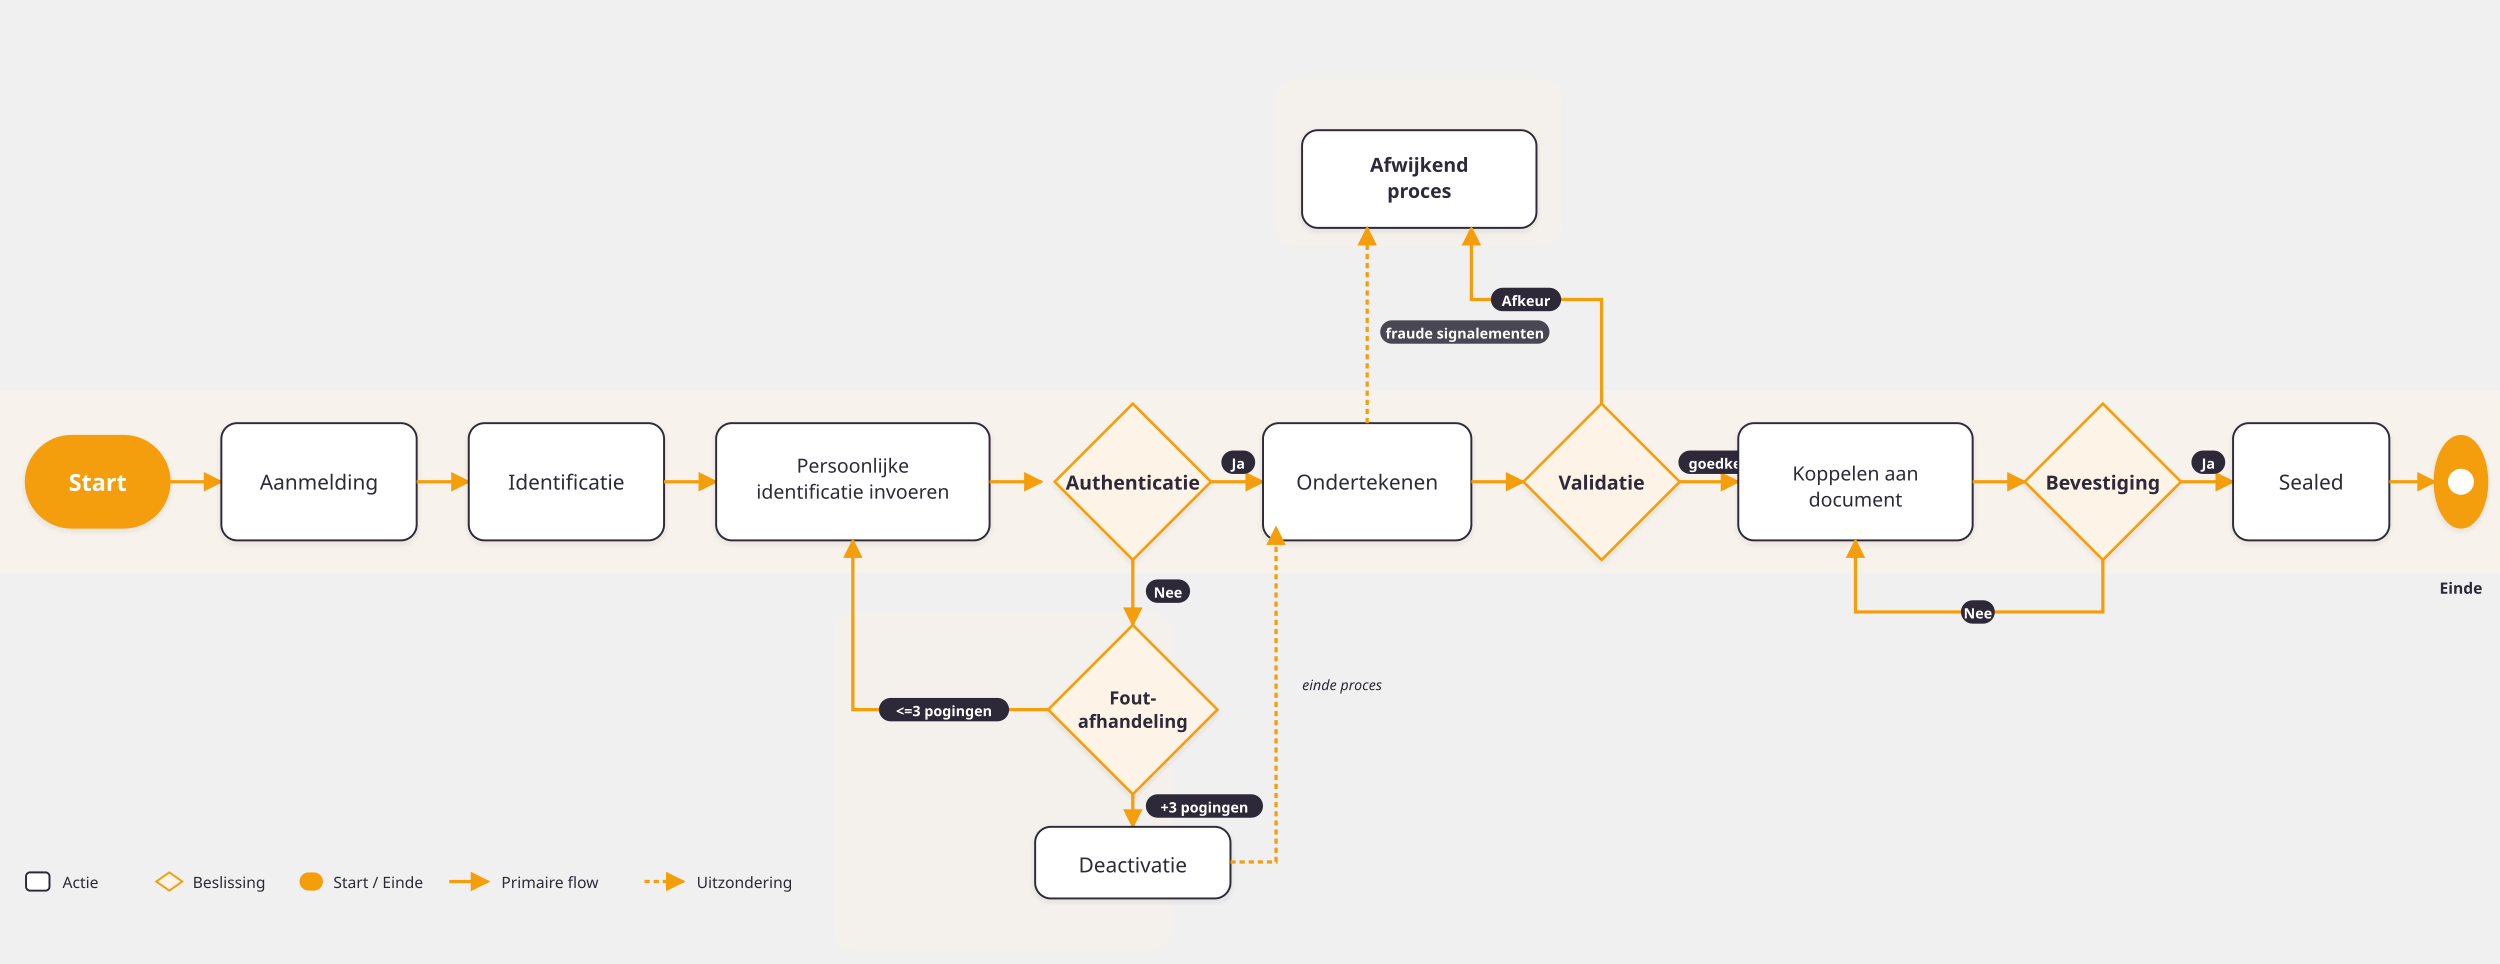
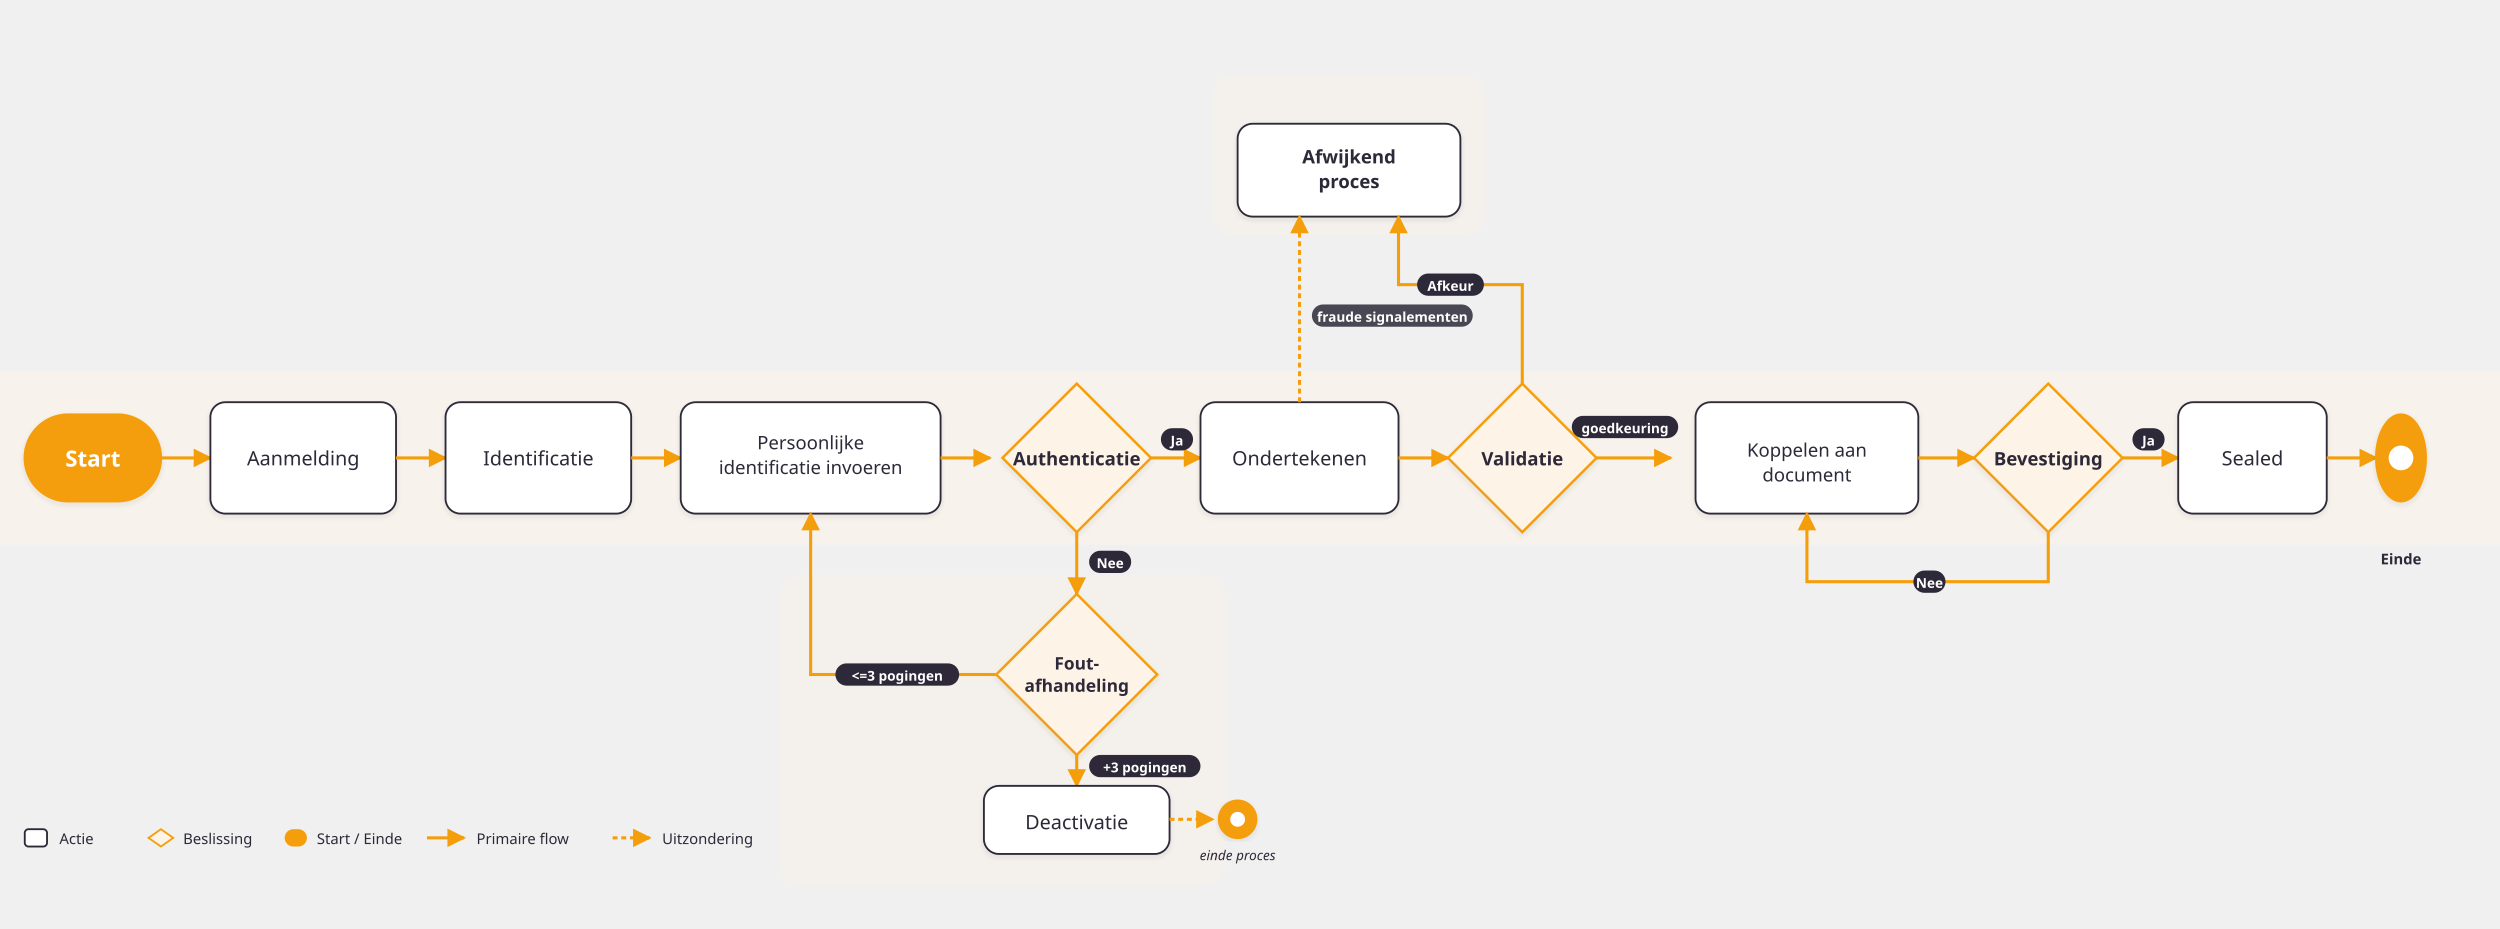
- <svg xmlns="http://www.w3.org/2000/svg" viewBox="0 0 1920 740" font-family="Kalam, 'Patrick Hand', system-ui, sans-serif">
+ <svg xmlns="http://www.w3.org/2000/svg" viewBox="0 0 2020 750" font-family="Kalam, 'Patrick Hand', system-ui, sans-serif">
  <defs>
    <marker id="ug-arrow" viewBox="0 0 10 10" refX="9" refY="5" markerWidth="6" markerHeight="6" orient="auto-start-reverse">
      <path d="M0,0 L10,5 L0,10 z" fill="#F59E0B" />
    </marker>
    <filter id="soft-shadow" x="-10%" y="-10%" width="120%" height="120%">
      <feDropShadow dx="0" dy="2" stdDeviation="2" flood-color="#2D2938" flood-opacity="0.10" />
    </filter>
  </defs>
-   <rect x="0" y="300" width="1920" height="140" fill="#FEF3E7" opacity="0.45" />
-   <rect x="640" y="470" width="260" height="260" fill="#F5F0EA" opacity="0.7" rx="16" />
+   <rect x="0" y="300" width="2020" height="140" fill="#FEF3E7" opacity="0.45" />
+   <rect x="630" y="465" width="360" height="250" fill="#F5F0EA" opacity="0.7" rx="16" />
  <rect x="980" y="60" width="220" height="130" fill="#F5F0EA" opacity="0.7" rx="16" />
  <rect x="20" y="335" width="110" height="70" rx="35" fill="#F59E0B" stroke="#F59E0B" stroke-width="2" filter="url(#soft-shadow)" />
  <text x="75" y="377" text-anchor="middle" font-size="18" font-weight="700" fill="#FFFFFF">Start</text>
  <line x1="130" y1="370" x2="170" y2="370" stroke="#F59E0B" stroke-width="2.5" marker-end="url(#ug-arrow)" />
  <rect x="170" y="325" width="150" height="90" rx="12" fill="#FFFFFF" stroke="#2D2938" stroke-width="1.5" filter="url(#soft-shadow)" />
  <text x="245" y="376" text-anchor="middle" font-size="16" fill="#2D2938">Aanmelding</text>
  <line x1="320" y1="370" x2="360" y2="370" stroke="#F59E0B" stroke-width="2.5" marker-end="url(#ug-arrow)" />
  <rect x="360" y="325" width="150" height="90" rx="12" fill="#FFFFFF" stroke="#2D2938" stroke-width="1.5" filter="url(#soft-shadow)" />
  <text x="435" y="376" text-anchor="middle" font-size="16" fill="#2D2938">Identificatie</text>
  <line x1="510" y1="370" x2="550" y2="370" stroke="#F59E0B" stroke-width="2.5" marker-end="url(#ug-arrow)" />
  <rect x="550" y="325" width="210" height="90" rx="12" fill="#FFFFFF" stroke="#2D2938" stroke-width="1.5" filter="url(#soft-shadow)" />
  <text x="655" y="363" text-anchor="middle" font-size="15" fill="#2D2938">Persoonlijke</text>
  <text x="655" y="383" text-anchor="middle" font-size="15" fill="#2D2938">identificatie invoeren</text>
  <line x1="760" y1="370" x2="800" y2="370" stroke="#F59E0B" stroke-width="2.5" marker-end="url(#ug-arrow)" />
  <polygon points="870,310 930,370 870,430 810,370" fill="#FEF3E7" stroke="#F59E0B" stroke-width="2" filter="url(#soft-shadow)" />
  <text x="870" y="376" text-anchor="middle" font-size="15" font-weight="600" fill="#2D2938">Authenticatie</text>
  <line x1="930" y1="370" x2="970" y2="370" stroke="#F59E0B" stroke-width="2.5" marker-end="url(#ug-arrow)" />
  <rect x="938" y="346" width="26" height="18" rx="9" fill="#2D2938" />
  <text x="951" y="360" text-anchor="middle" font-size="11" font-weight="700" fill="#FFFFFF">Ja</text>
  <rect x="970" y="325" width="160" height="90" rx="12" fill="#FFFFFF" stroke="#2D2938" stroke-width="1.5" filter="url(#soft-shadow)" />
  <text x="1050" y="376" text-anchor="middle" font-size="16" fill="#2D2938">Ondertekenen</text>
  <line x1="1130" y1="370" x2="1170" y2="370" stroke="#F59E0B" stroke-width="2.5" marker-end="url(#ug-arrow)" />
  <polygon points="1230,310 1290,370 1230,430 1170,370" fill="#FEF3E7" stroke="#F59E0B" stroke-width="2" filter="url(#soft-shadow)" />
  <text x="1230" y="376" text-anchor="middle" font-size="15" font-weight="600" fill="#2D2938">Validatie</text>
-   <line x1="1290" y1="370" x2="1335" y2="370" stroke="#F59E0B" stroke-width="2.5" marker-end="url(#ug-arrow)" />
-   <rect x="1289" y="346" width="86" height="18" rx="9" fill="#2D2938" />
-   <text x="1332" y="360" text-anchor="middle" font-size="11" font-weight="700" fill="#FFFFFF">goedkeuring</text>
-   <rect x="1335" y="325" width="180" height="90" rx="12" fill="#FFFFFF" stroke="#2D2938" stroke-width="1.5" filter="url(#soft-shadow)" />
-   <text x="1425" y="369" text-anchor="middle" font-size="15" fill="#2D2938">Koppelen aan</text>
-   <text x="1425" y="389" text-anchor="middle" font-size="15" fill="#2D2938">document</text>
-   <line x1="1515" y1="370" x2="1555" y2="370" stroke="#F59E0B" stroke-width="2.5" marker-end="url(#ug-arrow)" />
-   <polygon points="1615,310 1675,370 1615,430 1555,370" fill="#FEF3E7" stroke="#F59E0B" stroke-width="2" filter="url(#soft-shadow)" />
-   <text x="1615" y="376" text-anchor="middle" font-size="15" font-weight="600" fill="#2D2938">Bevestiging</text>
-   <line x1="1675" y1="370" x2="1715" y2="370" stroke="#F59E0B" stroke-width="2.5" marker-end="url(#ug-arrow)" />
-   <rect x="1683" y="346" width="26" height="18" rx="9" fill="#2D2938" />
-   <text x="1696" y="360" text-anchor="middle" font-size="11" font-weight="700" fill="#FFFFFF">Ja</text>
-   <rect x="1715" y="325" width="120" height="90" rx="12" fill="#FFFFFF" stroke="#2D2938" stroke-width="1.5" filter="url(#soft-shadow)" />
-   <text x="1775" y="376" text-anchor="middle" font-size="16" fill="#2D2938">Sealed</text>
-   <line x1="1835" y1="370" x2="1870" y2="370" stroke="#F59E0B" stroke-width="2.5" marker-end="url(#ug-arrow)" />
-   <rect x="1870" y="335" width="40" height="70" rx="35" fill="#F59E0B" stroke="#F59E0B" stroke-width="2" filter="url(#soft-shadow)" />
-   <circle cx="1890" cy="370" r="10" fill="#FFFFFF" />
-   <text x="1890" y="456" text-anchor="middle" font-size="12" font-weight="700" fill="#2D2938">Einde</text>
+   <line x1="1290" y1="370" x2="1350" y2="370" stroke="#F59E0B" stroke-width="2.5" marker-end="url(#ug-arrow)" />
+   <rect x="1270" y="336" width="86" height="18" rx="9" fill="#2D2938" />
+   <text x="1313" y="350" text-anchor="middle" font-size="11" font-weight="700" fill="#FFFFFF">goedkeuring</text>
+   <rect x="1370" y="325" width="180" height="90" rx="12" fill="#FFFFFF" stroke="#2D2938" stroke-width="1.5" filter="url(#soft-shadow)" />
+   <text x="1460" y="369" text-anchor="middle" font-size="15" fill="#2D2938">Koppelen aan</text>
+   <text x="1460" y="389" text-anchor="middle" font-size="15" fill="#2D2938">document</text>
+   <line x1="1550" y1="370" x2="1595" y2="370" stroke="#F59E0B" stroke-width="2.5" marker-end="url(#ug-arrow)" />
+   <polygon points="1655,310 1715,370 1655,430 1595,370" fill="#FEF3E7" stroke="#F59E0B" stroke-width="2" filter="url(#soft-shadow)" />
+   <text x="1655" y="376" text-anchor="middle" font-size="15" font-weight="600" fill="#2D2938">Bevestiging</text>
+   <line x1="1715" y1="370" x2="1760" y2="370" stroke="#F59E0B" stroke-width="2.5" marker-end="url(#ug-arrow)" />
+   <rect x="1723" y="346" width="26" height="18" rx="9" fill="#2D2938" />
+   <text x="1736" y="360" text-anchor="middle" font-size="11" font-weight="700" fill="#FFFFFF">Ja</text>
+   <rect x="1760" y="325" width="120" height="90" rx="12" fill="#FFFFFF" stroke="#2D2938" stroke-width="1.5" filter="url(#soft-shadow)" />
+   <text x="1820" y="376" text-anchor="middle" font-size="16" fill="#2D2938">Sealed</text>
+   <line x1="1880" y1="370" x2="1920" y2="370" stroke="#F59E0B" stroke-width="2.5" marker-end="url(#ug-arrow)" />
+   <rect x="1920" y="335" width="40" height="70" rx="35" fill="#F59E0B" stroke="#F59E0B" stroke-width="2" filter="url(#soft-shadow)" />
+   <circle cx="1940" cy="370" r="10" fill="#FFFFFF" />
+   <text x="1940" y="456" text-anchor="middle" font-size="12" font-weight="700" fill="#2D2938">Einde</text>
  <line x1="870" y1="430" x2="870" y2="480" stroke="#F59E0B" stroke-width="2.5" marker-end="url(#ug-arrow)" />
  <rect x="880" y="445" width="34" height="18" rx="9" fill="#2D2938" />
  <text x="897" y="459" text-anchor="middle" font-size="11" font-weight="700" fill="#FFFFFF">Nee</text>
  <polygon points="870,480 935,545 870,610 805,545" fill="#FEF3E7" stroke="#F59E0B" stroke-width="2" filter="url(#soft-shadow)" />
  <text x="870" y="541" text-anchor="middle" font-size="14" font-weight="600" fill="#2D2938">Fout-</text>
  <text x="870" y="559" text-anchor="middle" font-size="14" font-weight="600" fill="#2D2938">afhandeling</text>
  <line x1="870" y1="610" x2="870" y2="635" stroke="#F59E0B" stroke-width="2.5" marker-end="url(#ug-arrow)" />
  <rect x="880" y="610" width="90" height="18" rx="9" fill="#2D2938" />
  <text x="925" y="624" text-anchor="middle" font-size="11" font-weight="700" fill="#FFFFFF">+3 pogingen</text>
  <rect x="795" y="635" width="150" height="55" rx="12" fill="#FFFFFF" stroke="#2D2938" stroke-width="1.5" filter="url(#soft-shadow)" />
  <text x="870" y="670" text-anchor="middle" font-size="16" fill="#2D2938">Deactivatie</text>
-   <path d="M 945 662 L 980 662 L 980 405" fill="none" stroke="#F59E0B" stroke-width="2.5" stroke-dasharray="4,3" marker-end="url(#ug-arrow)" />
-   <text x="1000" y="530" text-anchor="start" font-size="11" font-style="italic" fill="#2D2938">einde proces</text>
+   <line x1="945" y1="662" x2="980" y2="662" stroke="#F59E0B" stroke-width="2.5" stroke-dasharray="4,3" marker-end="url(#ug-arrow)" />
+   <rect x="985" y="647" width="30" height="30" rx="15" fill="#F59E0B" stroke="#F59E0B" stroke-width="2" filter="url(#soft-shadow)" />
+   <circle cx="1000" cy="662" r="6" fill="#FFFFFF" />
+   <text x="1000" y="695" text-anchor="middle" font-size="11" font-style="italic" fill="#2D2938">einde proces</text>
  <path d="M 805 545 L 655 545 L 655 415" fill="none" stroke="#F59E0B" stroke-width="2.5" marker-end="url(#ug-arrow)" />
  <rect x="675" y="536" width="100" height="18" rx="9" fill="#2D2938" />
  <text x="725" y="550" text-anchor="middle" font-size="11" font-weight="700" fill="#FFFFFF">&lt;=3 pogingen</text>
  <rect x="1000" y="100" width="180" height="75" rx="12" fill="#FFFFFF" stroke="#2D2938" stroke-width="1.5" filter="url(#soft-shadow)" />
  <text x="1090" y="132" text-anchor="middle" font-size="15" font-weight="600" fill="#2D2938">Afwijkend</text>
  <text x="1090" y="152" text-anchor="middle" font-size="15" font-weight="600" fill="#2D2938">proces</text>
  <path d="M 1230 310 L 1230 230 L 1130 230 L 1130 175" fill="none" stroke="#F59E0B" stroke-width="2.5" marker-end="url(#ug-arrow)" />
  <rect x="1145" y="221" width="54" height="18" rx="9" fill="#2D2938" />
  <text x="1172" y="235" text-anchor="middle" font-size="11" font-weight="700" fill="#FFFFFF">Afkeur</text>
  <path d="M 1050 325 L 1050 220 L 1050 220 L 1050 175" fill="none" stroke="#F59E0B" stroke-width="2.5" stroke-dasharray="4,3" marker-end="url(#ug-arrow)" />
  <rect x="1060" y="246" width="130" height="18" rx="9" fill="#2D2938" opacity="0.85" />
  <text x="1125" y="260" text-anchor="middle" font-size="11" font-weight="700" fill="#FFFFFF">fraude signalementen</text>
-   <path d="M 1615 430 L 1615 470 L 1425 470 L 1425 415" fill="none" stroke="#F59E0B" stroke-width="2.5" marker-end="url(#ug-arrow)" />
-   <rect x="1506" y="461" width="26" height="18" rx="9" fill="#2D2938" />
-   <text x="1519" y="475" text-anchor="middle" font-size="11" font-weight="700" fill="#FFFFFF">Nee</text>
+   <path d="M 1655 430 L 1655 470 L 1460 470 L 1460 415" fill="none" stroke="#F59E0B" stroke-width="2.5" marker-end="url(#ug-arrow)" />
+   <rect x="1546" y="461" width="26" height="18" rx="9" fill="#2D2938" />
+   <text x="1559" y="475" text-anchor="middle" font-size="11" font-weight="700" fill="#FFFFFF">Nee</text>
  <g transform="translate(20, 670)">
    <rect x="0" y="0" width="18" height="14" rx="3" fill="#FFFFFF" stroke="#2D2938" stroke-width="1.5" />
    <text x="28" y="12" font-size="12" fill="#2D2938">Actie</text>
    <polygon points="100,7 110,0 120,7 110,14" fill="#FEF3E7" stroke="#F59E0B" stroke-width="1.5" />
    <text x="128" y="12" font-size="12" fill="#2D2938">Beslissing</text>
    <rect x="210" y="0" width="18" height="14" rx="7" fill="#F59E0B" />
    <text x="236" y="12" font-size="12" fill="#2D2938">Start / Einde</text>
    <line x1="325" y1="7" x2="355" y2="7" stroke="#F59E0B" stroke-width="2.5" marker-end="url(#ug-arrow)" />
    <text x="365" y="12" font-size="12" fill="#2D2938">Primaire flow</text>
    <line x1="475" y1="7" x2="505" y2="7" stroke="#F59E0B" stroke-width="2.5" stroke-dasharray="4,3" marker-end="url(#ug-arrow)" />
    <text x="515" y="12" font-size="12" fill="#2D2938">Uitzondering</text>
  </g>
</svg>
